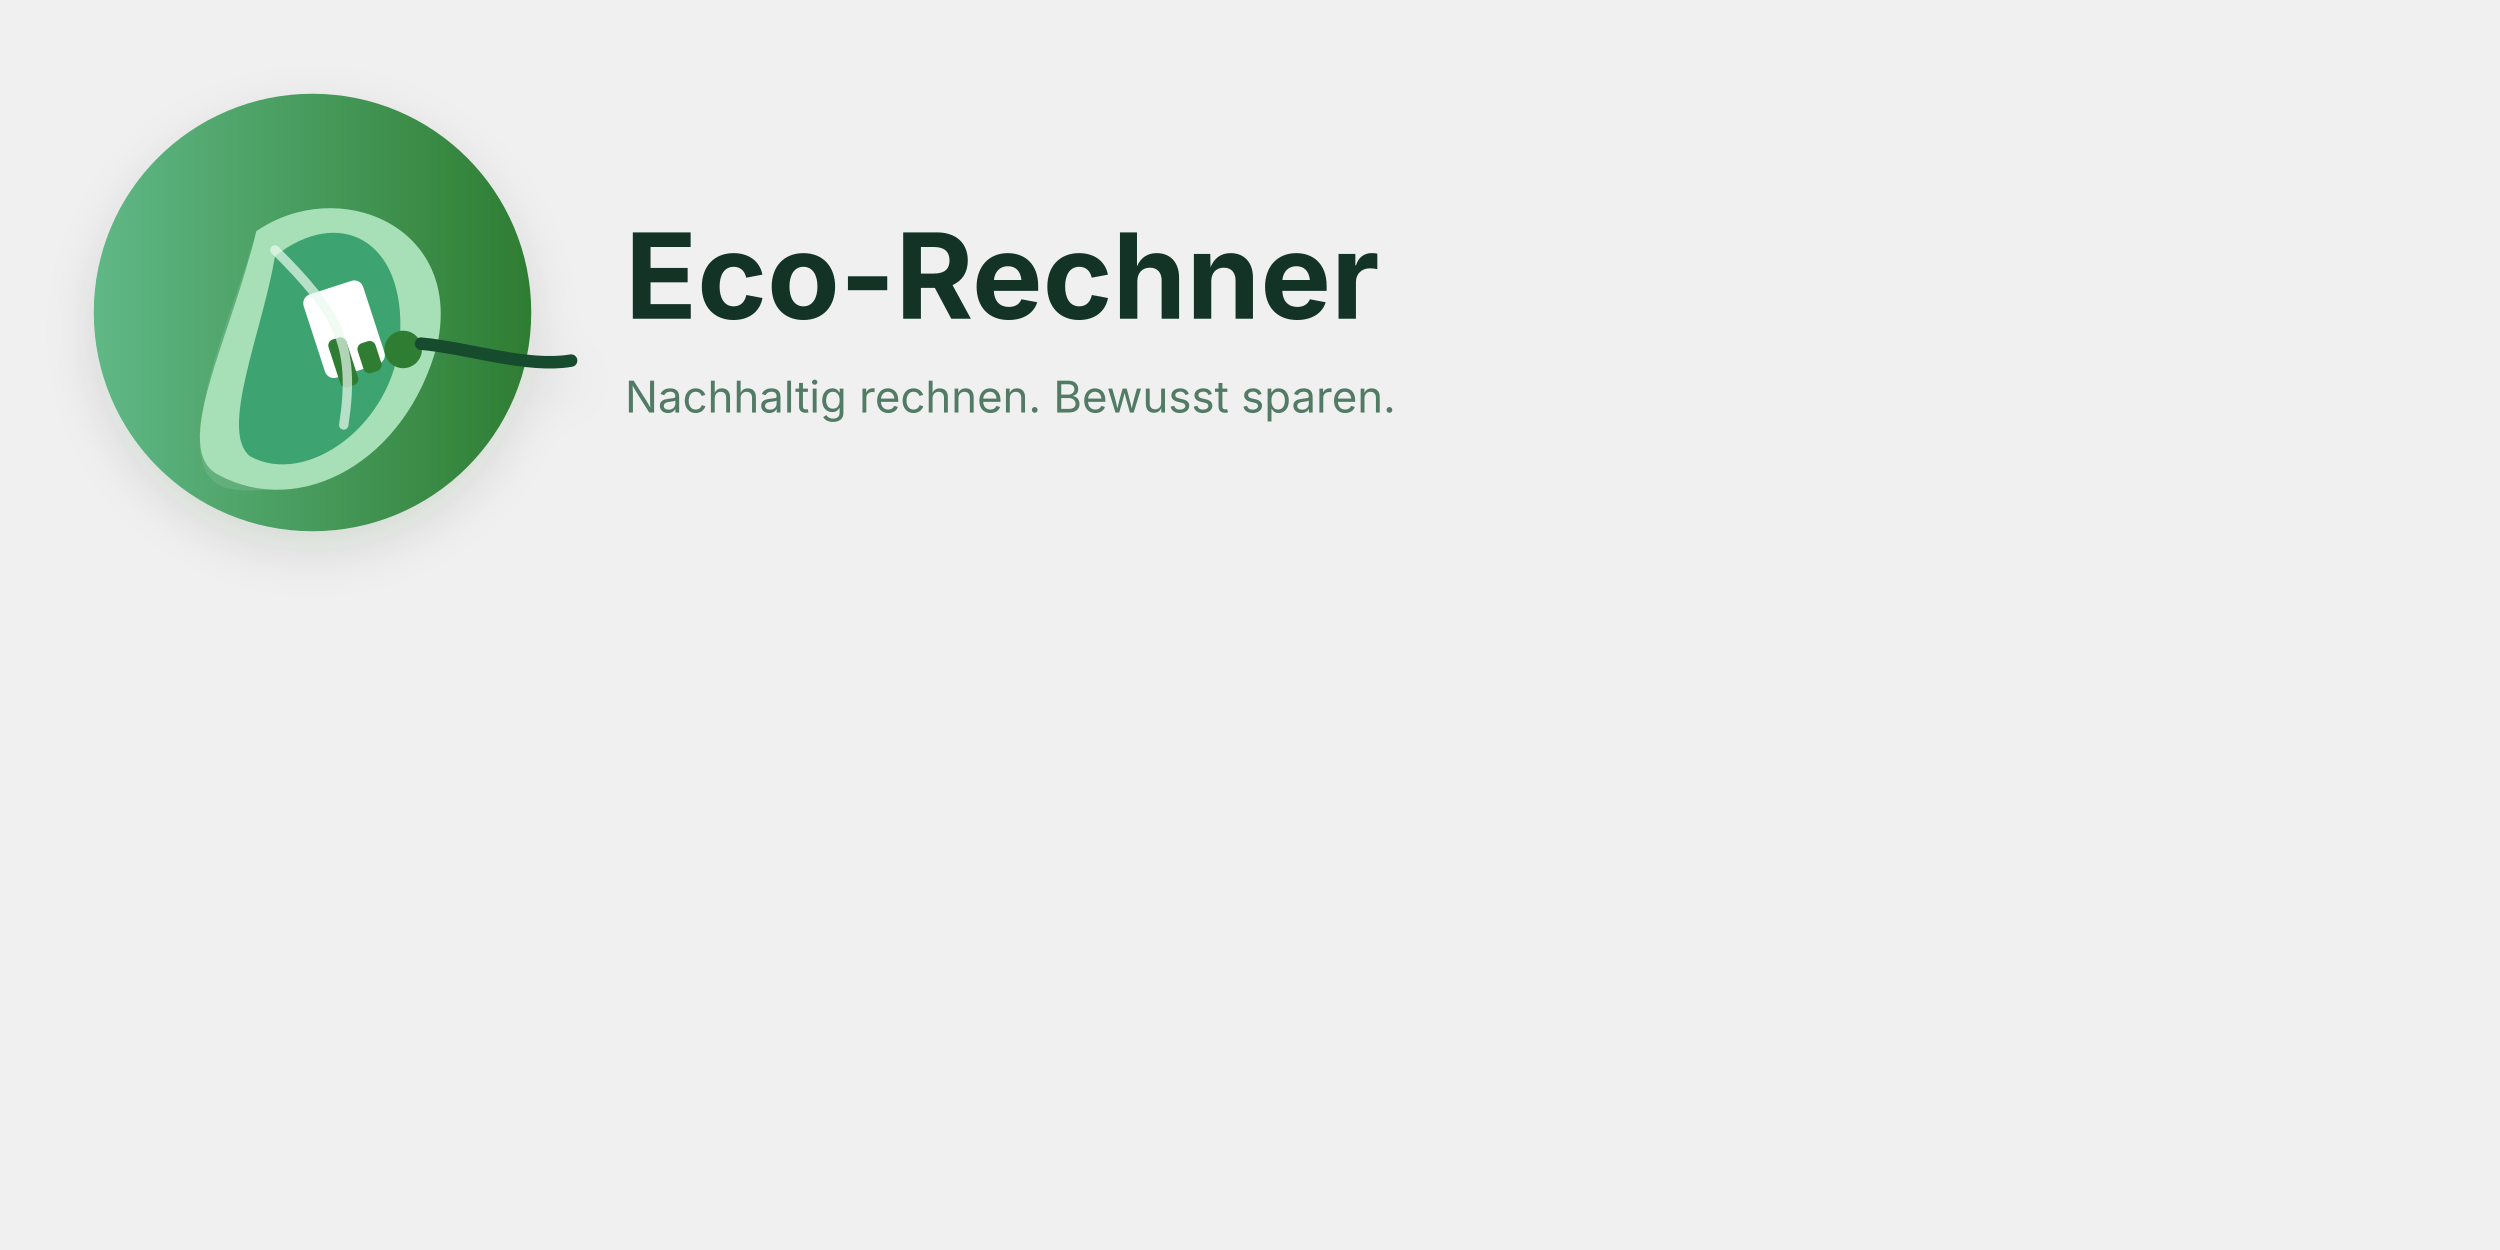
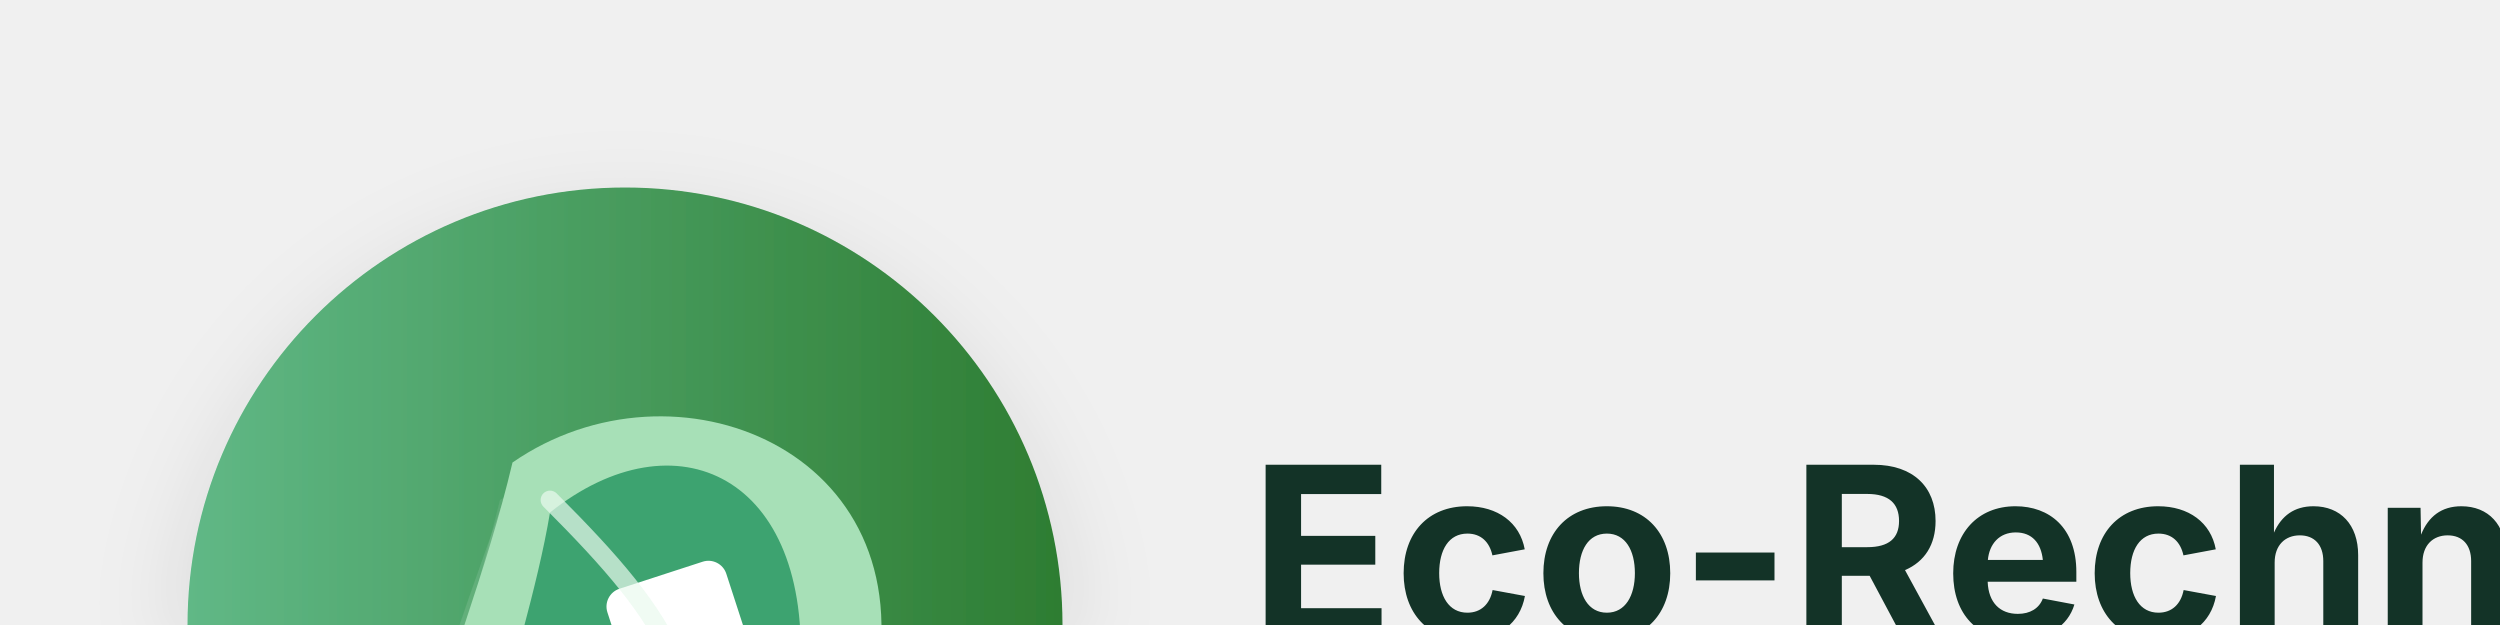
- <svg xmlns="http://www.w3.org/2000/svg" width="800" height="400" viewBox="0 0 800 400" role="img" aria-labelledby="title desc">
+ <svg xmlns="http://www.w3.org/2000/svg" width="400" height="100" viewBox="0 0 400 100" role="img" aria-labelledby="title desc">
  <defs>
    <linearGradient id="g1" x1="0" x2="1">
      <stop offset="0" stop-color="#60B886" />
      <stop offset="1" stop-color="#2E7D32" />
    </linearGradient>
    <filter id="shadow" x="-50%" y="-50%" width="200%" height="200%">
      <feDropShadow dx="0" dy="6" stdDeviation="8" flood-color="#164029" flood-opacity="0.12" />
    </filter>
  </defs>
  <g transform="translate(100,100)" filter="url(#shadow)">
    <circle cx="0" cy="0" r="70" fill="url(#g1)" />
    <path d="M -18 -24 C 6 -40, 40 -28, 36 6 C 32 40, -6 62, -28 56 C -46 50, -30 10, -18 -24 Z" fill="#E8F6EA" opacity="0.12" />
    <path d="M -20 -20 C 6 -36, 36 -26, 34 8 C 32 38, -4 58, -26 52 C -40 48, -28 12, -20 -20 Z" fill="#FFFFFF" opacity="0.08" />
    <path d="M -18 -26 C 8 -44, 48 -28, 40 10 C 30 48, -4 66, -30 52 C -46 44, -26 8, -18 -26 Z" fill="#A7E0B7" />
    <path d="M -12 -18 C 8 -34, 30 -24, 28 8 C 26 36, -2 56, -20 46 C -30 38, -16 6, -12 -18 Z" fill="#3CA370" />
    <g transform="translate(10,18) rotate(-18)">
      <rect x="-6" y="-26" width="20" height="28" rx="3" fill="#ffffff" />
      <rect x="-2.5" y="-10" width="6" height="16" rx="2" fill="#2E7D32" />
      <rect x="6" y="-6" width="6" height="10" rx="2" fill="#2E7D32" />
      <circle cx="20" cy="0" r="6" fill="#2E7D32" />
      <path d="M 26 0 C 40 6, 56 18, 70 20" stroke="#184B2E" stroke-width="4" stroke-linecap="round" fill="none" />
    </g>
    <path d="M -12 -20 C 8 0, 14 10, 10 36" stroke="#E9F9EE" stroke-width="3" stroke-linecap="round" fill="none" opacity="0.7" />
  </g>
  <g transform="translate(200,110)">
    <text x="0" y="-8" font-family="Inter, Roboto, Arial, sans-serif" font-weight="700" font-size="38" fill="#133327">
      Eco-Rechner
    </text>
    <text x="0" y="22" font-family="Inter, Roboto, Arial, sans-serif" font-weight="400" font-size="14" fill="#3f6e55" opacity="0.9">
      Nachhaltig rechnen. Bewusst sparen.
    </text>
  </g>
</svg>
